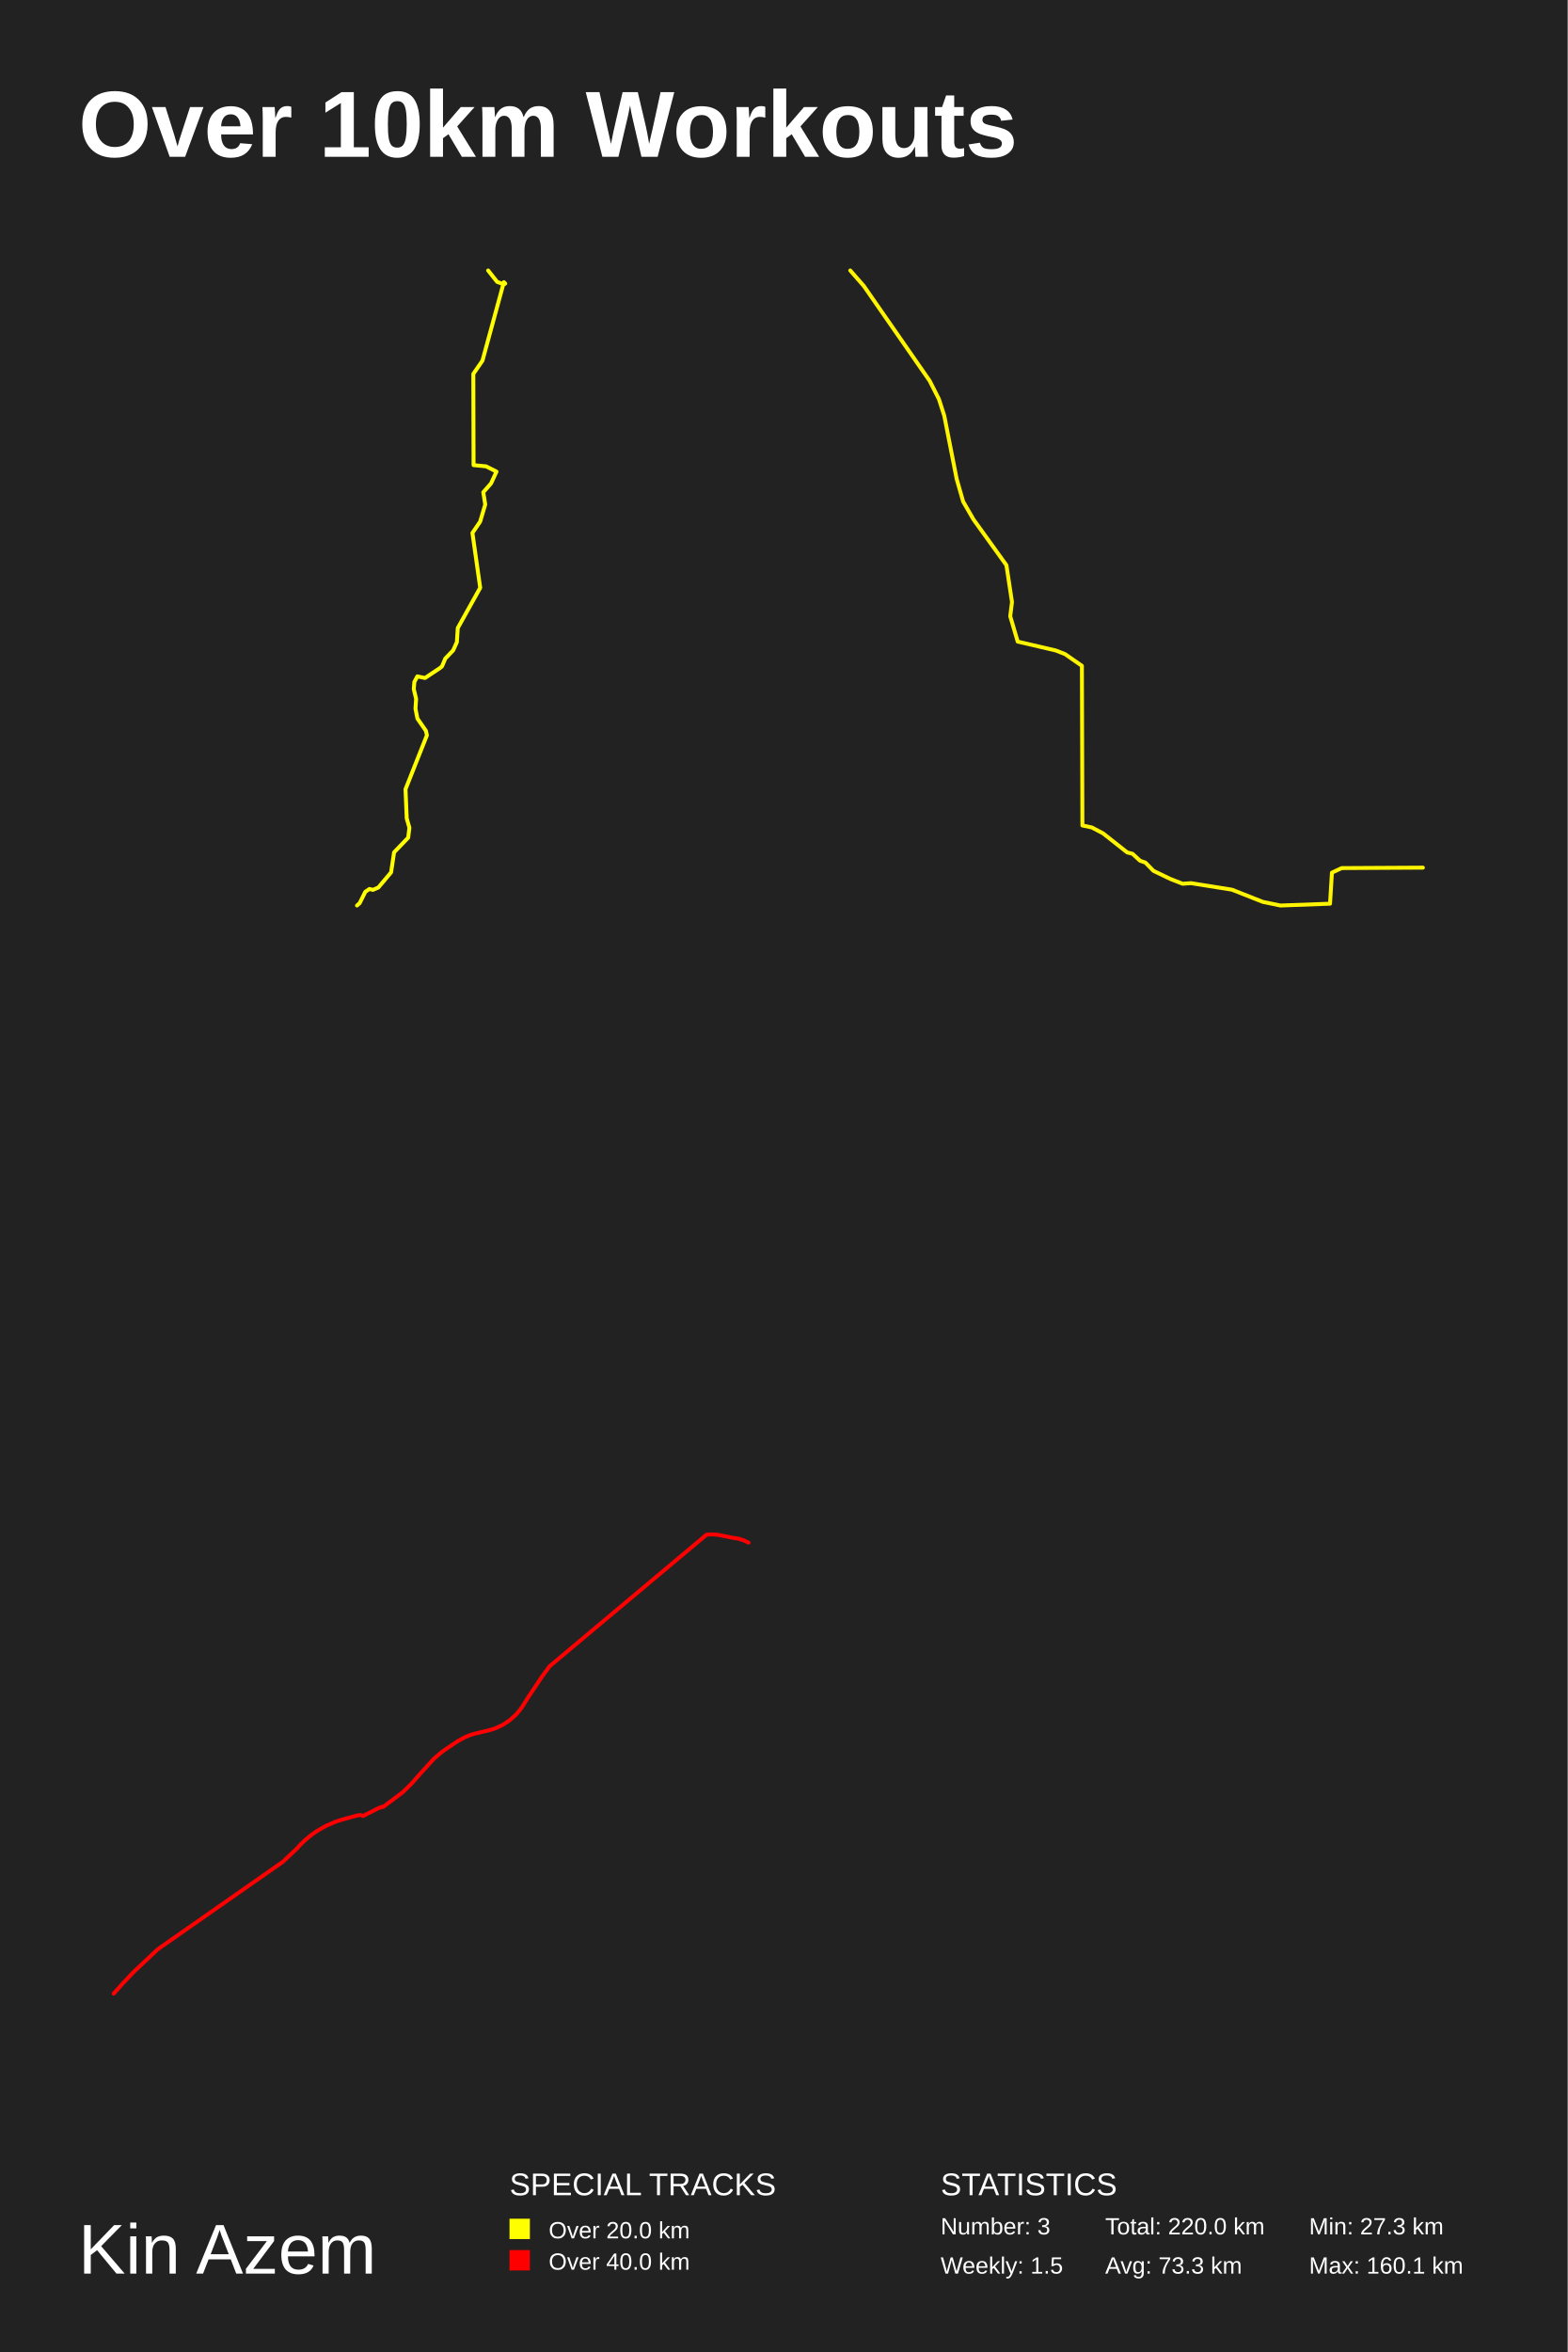
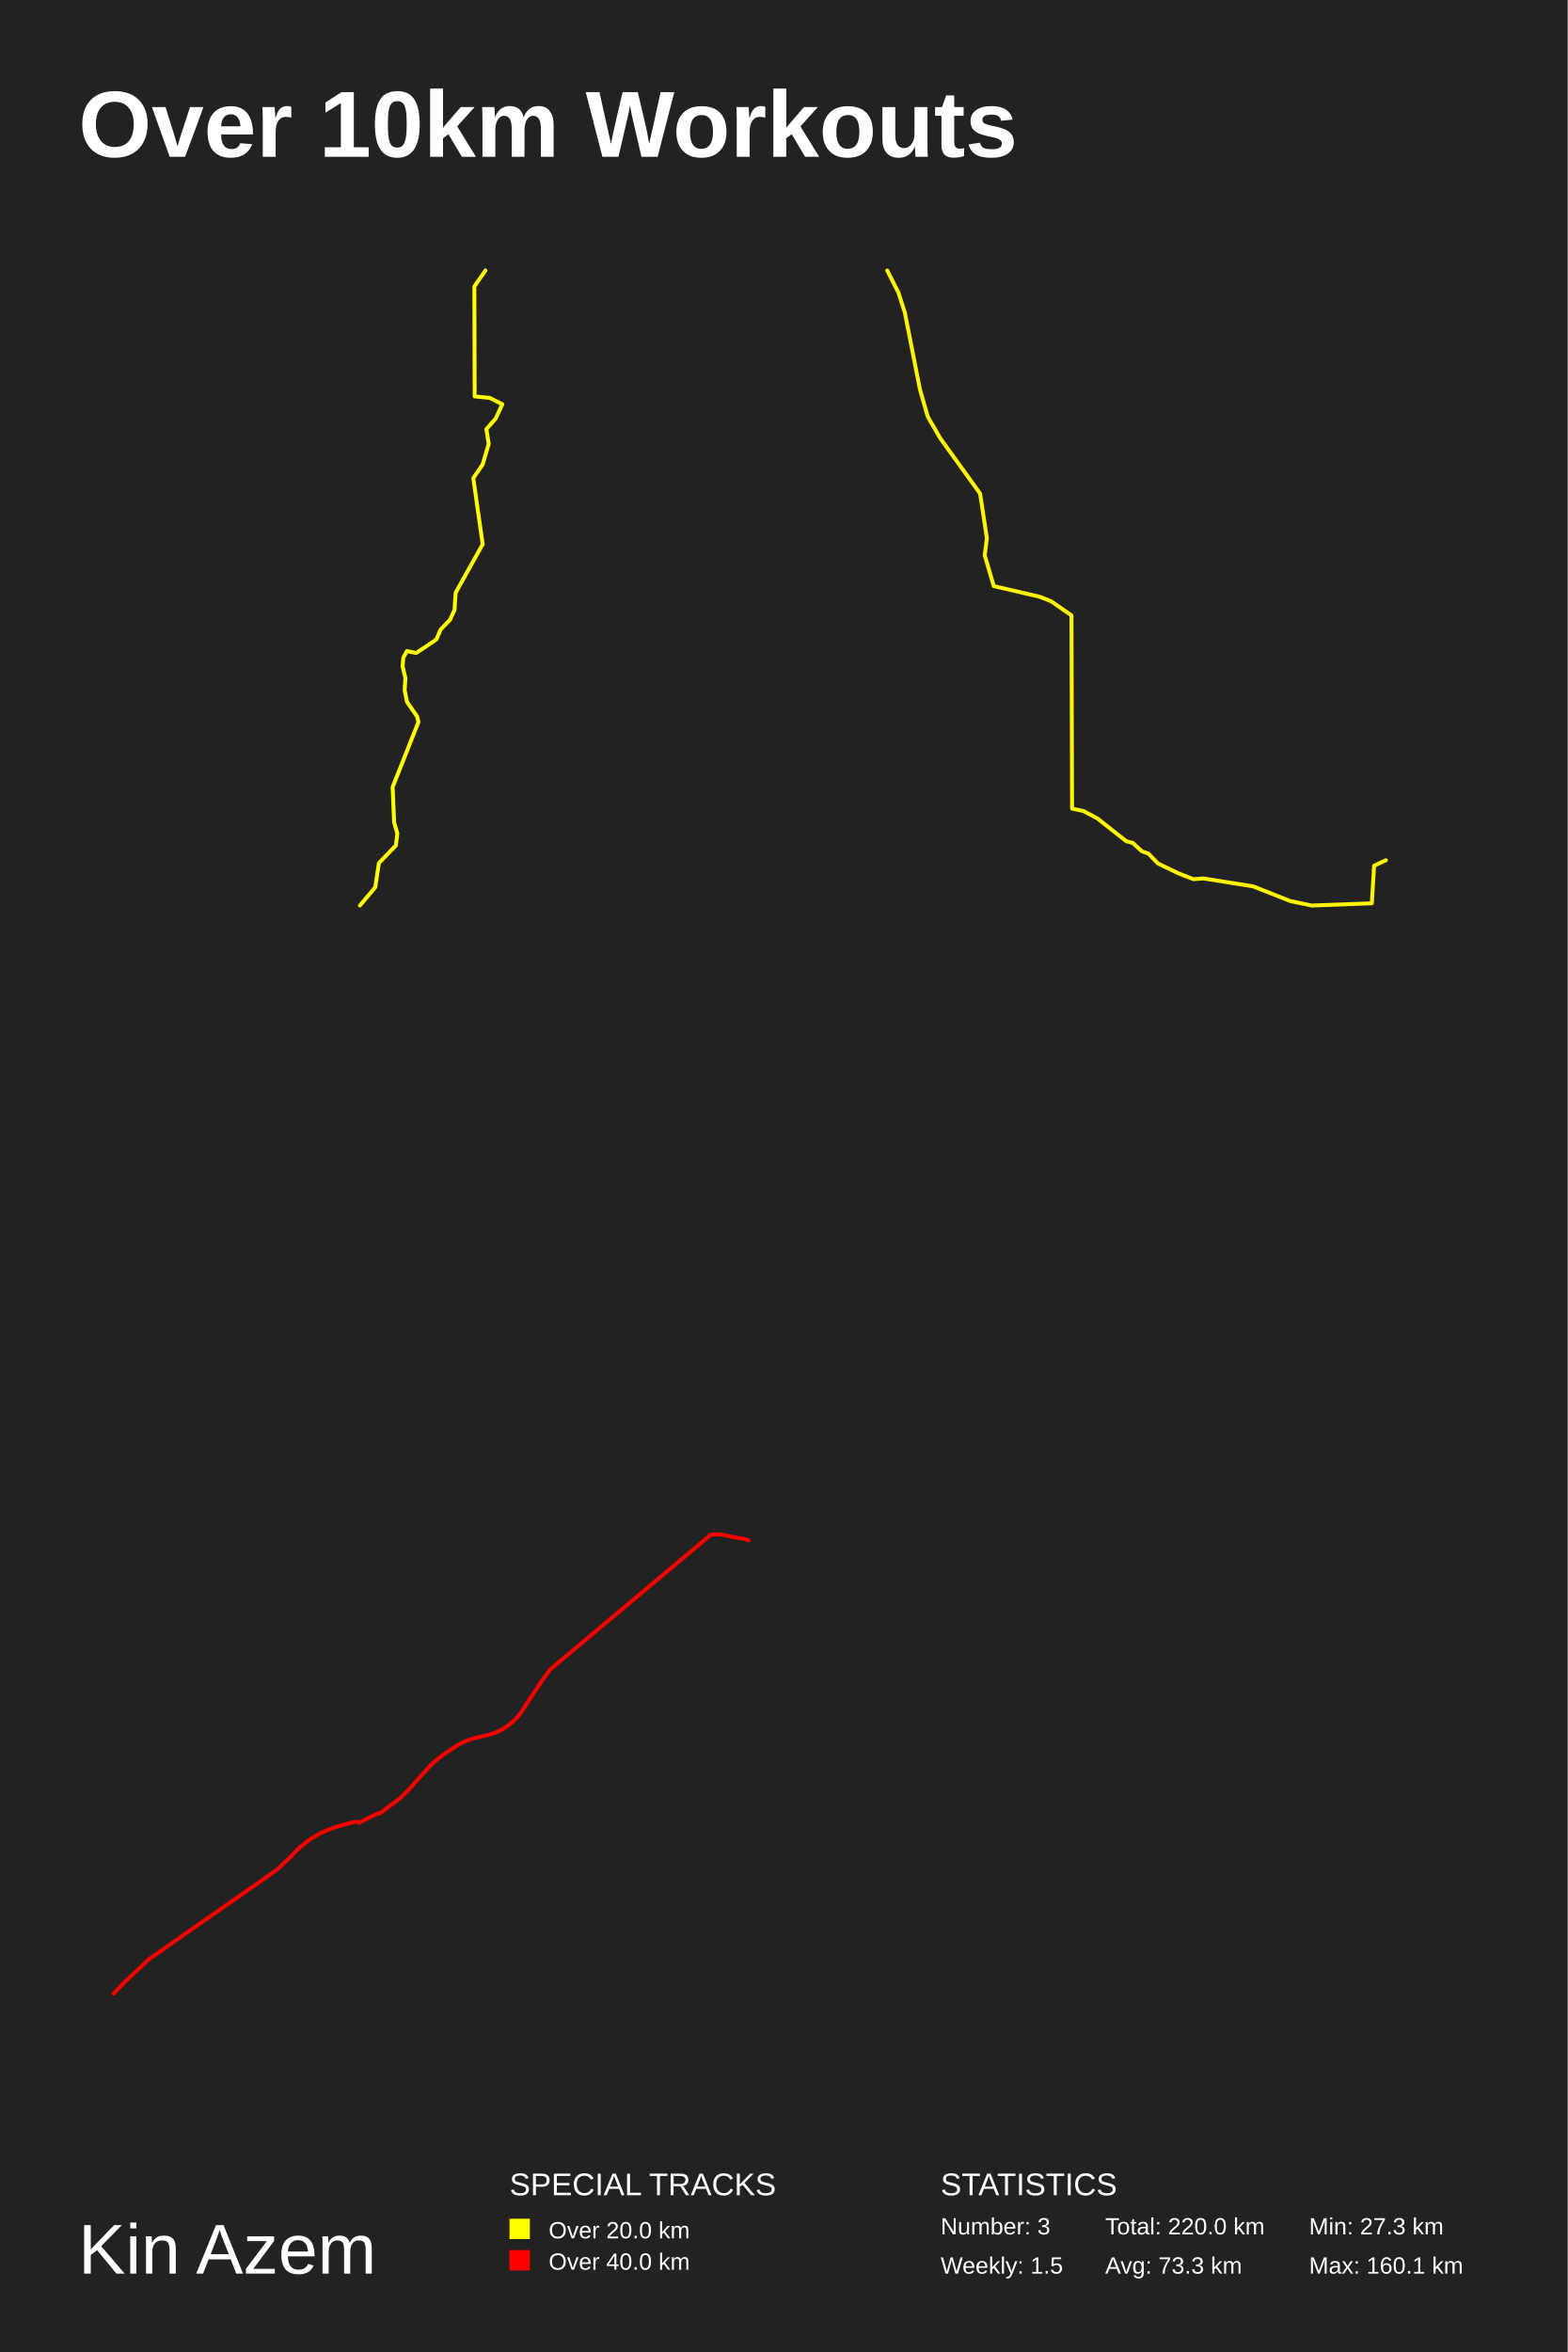
<svg xmlns="http://www.w3.org/2000/svg" baseProfile="full" height="300mm" version="1.1" viewBox="0,0,200,300" width="200mm">
  <defs />
  <rect fill="#222222" height="300" width="200" x="0" y="0" />
  <text fill="#FFFFFF" style="font-size:12px; font-family:Arial; font-weight:bold;" x="10" y="20">Over 10km Workouts</text>
  <text fill="#FFFFFF" style="font-size:9px; font-family:Arial" x="10" y="290">Kin Azem</text>
  <text fill="#FFFFFF" style="font-size:4px; font-family:Arial" x="65" y="280">SPECIAL TRACKS</text>
  <rect fill="yellow" height="2.6" width="2.6" x="65" y="283" />
  <text fill="#FFFFFF" style="font-size:3px; font-family:Arial" x="70" y="285.5">Over 20.0 km</text>
  <rect fill="red" height="2.6" width="2.6" x="65" y="287" />
  <text fill="#FFFFFF" style="font-size:3px; font-family:Arial" x="70" y="289.5">Over 40.0 km</text>
  <text fill="#FFFFFF" style="font-size:4px; font-family:Arial" x="120" y="280">STATISTICS</text>
  <text fill="#FFFFFF" style="font-size:3px; font-family:Arial" x="120" y="285">Number: 3</text>
  <text fill="#FFFFFF" style="font-size:3px; font-family:Arial" x="120" y="290">Weekly: 1.5</text>
  <text fill="#FFFFFF" style="font-size:3px; font-family:Arial" x="141" y="285">Total: 220.0 km</text>
  <text fill="#FFFFFF" style="font-size:3px; font-family:Arial" x="141" y="290">Avg: 73.3 km</text>
  <text fill="#FFFFFF" style="font-size:3px; font-family:Arial" x="167" y="285">Min: 27.3 km</text>
  <text fill="#FFFFFF" style="font-size:3px; font-family:Arial" x="167" y="290">Max: 160.1 km</text>
-   <polyline fill="none" opacity="1" points="62.276,34.5 63.434,35.963 64.312,36.268 64.457,36.166 64.281,35.988 61.553,45.999 60.385,47.691 60.416,59.328 62.007,59.481 63.341,60.155 62.648,61.656 61.656,62.787 61.904,64.352 61.253,66.539 60.271,67.976 61.263,74.97 58.4,80.107 58.287,81.9 57.811,82.955 56.809,83.998 56.385,85.002 56.116,85.218 54.225,86.477 53.243,86.274 52.861,86.986 52.788,87.888 53.088,89.147 53.005,90.393 53.253,91.652 54.339,93.216 54.463,93.788 51.734,100.665 51.889,104.39 52.23,105.585 52.075,106.844 50.277,108.712 49.894,111.267 48.272,113.199 47.579,113.504 47.135,113.39 46.608,113.746 45.884,115.195 45.543,115.5" stroke="#ffff00" stroke-dasharray="none" stroke-linecap="round" stroke-linejoin="round" stroke-width="0.5" />
-   <polyline fill="none" opacity="1" points="181.527,110.667 171.17,110.725 169.923,111.307 169.681,115.267 163.353,115.5 161.103,115.034 157.17,113.481 151.943,112.647 150.875,112.724 149.289,112.103 147.152,111.074 146.133,110.026 145.453,109.793 144.482,108.9 143.802,108.726 140.727,106.299 139.287,105.542 138.089,105.29 138.025,84.926 135.872,83.431 134.675,82.965 129.836,81.839 128.881,78.597 129.107,76.791 128.395,72.093 124.187,66.248 122.876,63.977 122.051,61.103 120.465,53.025 119.785,50.909 118.604,48.579 110.204,36.481 108.473,34.5" stroke="#fff500" stroke-dasharray="none" stroke-linecap="round" stroke-linejoin="round" stroke-width="0.5" />
-   <polyline fill="none" opacity="1" points="95.5,196.772 94.833,196.454 94.359,196.312 94.355,196.284 93.445,196.139 91.565,195.762 90.845,195.709 90.139,195.751 70.12,212.53 69.198,213.782 67.38,216.493 66.752,217.506 66.362,218.071 65.803,218.727 65.037,219.409 64.193,219.978 63.281,220.417 62.481,220.674 60.485,221.153 59.996,221.304 59.364,221.557 58.463,222.042 56.775,223.172 56.24,223.573 55.343,224.341 53.597,226.255 52.493,227.51 51.38,228.602 48.873,230.478 48.694,230.457 48.506,230.562 48.363,230.593 46.302,231.638 46.125,231.545 45.941,231.51 45.602,231.559 43.634,232.095 42.829,232.354 41.595,232.886 40.429,233.551 39.738,234.039 38.964,234.673 38.242,235.366 37.913,235.749 36.083,237.477 20.14,248.62 17.073,251.504 15.718,252.928 14.5,254.291" stroke="red" stroke-dasharray="none" stroke-linecap="round" stroke-linejoin="round" stroke-width="0.5" />
+   <polyline fill="none" opacity="1" points="61.926,34.5 60.519,36.539 60.556,50.566 62.475,50.75 64.082,51.563 63.247,53.372 62.051,54.736 62.35,56.621 61.565,59.258 60.382,60.99 61.578,69.42 58.127,75.612 57.99,77.773 57.417,79.045 56.208,80.302 55.698,81.513 55.374,81.773 53.094,83.29 51.911,83.045 51.45,83.903 51.362,84.991 51.724,86.509 51.624,88.01 51.923,89.528 53.231,91.413 53.381,92.102 50.092,100.392 50.279,104.882 50.69,106.322 50.503,107.839 48.335,110.091 47.874,113.171 45.918,115.5" stroke="#ffff00" stroke-dasharray="none" stroke-linecap="round" stroke-linejoin="round" stroke-width="0.5" />
+   <polyline fill="none" opacity="1" points="176.812,109.72 175.304,110.425 175.01,115.218 167.351,115.5 164.628,114.936 159.868,113.057 153.541,112.046 152.248,112.14 150.328,111.389 147.742,110.143 146.508,108.875 145.686,108.593 144.51,107.512 143.688,107.3 139.966,104.364 138.222,103.447 136.773,103.142 136.694,78.494 134.089,76.684 132.639,76.12 126.782,74.757 125.627,70.833 125.901,68.648 125.039,62.961 119.946,55.887 118.359,53.137 117.36,49.659 115.44,39.882 114.618,37.32 113.188,34.5" stroke="#fff500" stroke-dasharray="none" stroke-linecap="round" stroke-linejoin="round" stroke-width="0.5" />
+   <polyline fill="none" opacity="1" points="95.5,196.472 95.015,196.326 95.011,196.297 94.08,196.149 92.155,195.763 91.418,195.708 90.695,195.751 70.198,212.931 69.255,214.212 67.394,216.988 66.75,218.025 66.351,218.604 65.779,219.276 64.994,219.974 64.13,220.557 63.196,221.006 62.378,221.269 60.334,221.759 59.833,221.914 59.185,222.172 58.264,222.669 56.536,223.826 55.987,224.237 55.07,225.023 53.282,226.983 52.151,228.268 51.011,229.386 48.445,231.307 48.262,231.285 48.069,231.393 47.922,231.424 45.813,232.494 45.632,232.399 45.443,232.363 45.095,232.413 43.081,232.962 42.257,233.228 40.993,233.772 39.8,234.453 39.092,234.952 38.3,235.602 37.561,236.311 37.223,236.703 35.35,238.472 19.027,249.881 15.887,252.834 14.5,254.292" stroke="red" stroke-dasharray="none" stroke-linecap="round" stroke-linejoin="round" stroke-width="0.5" />
</svg>
